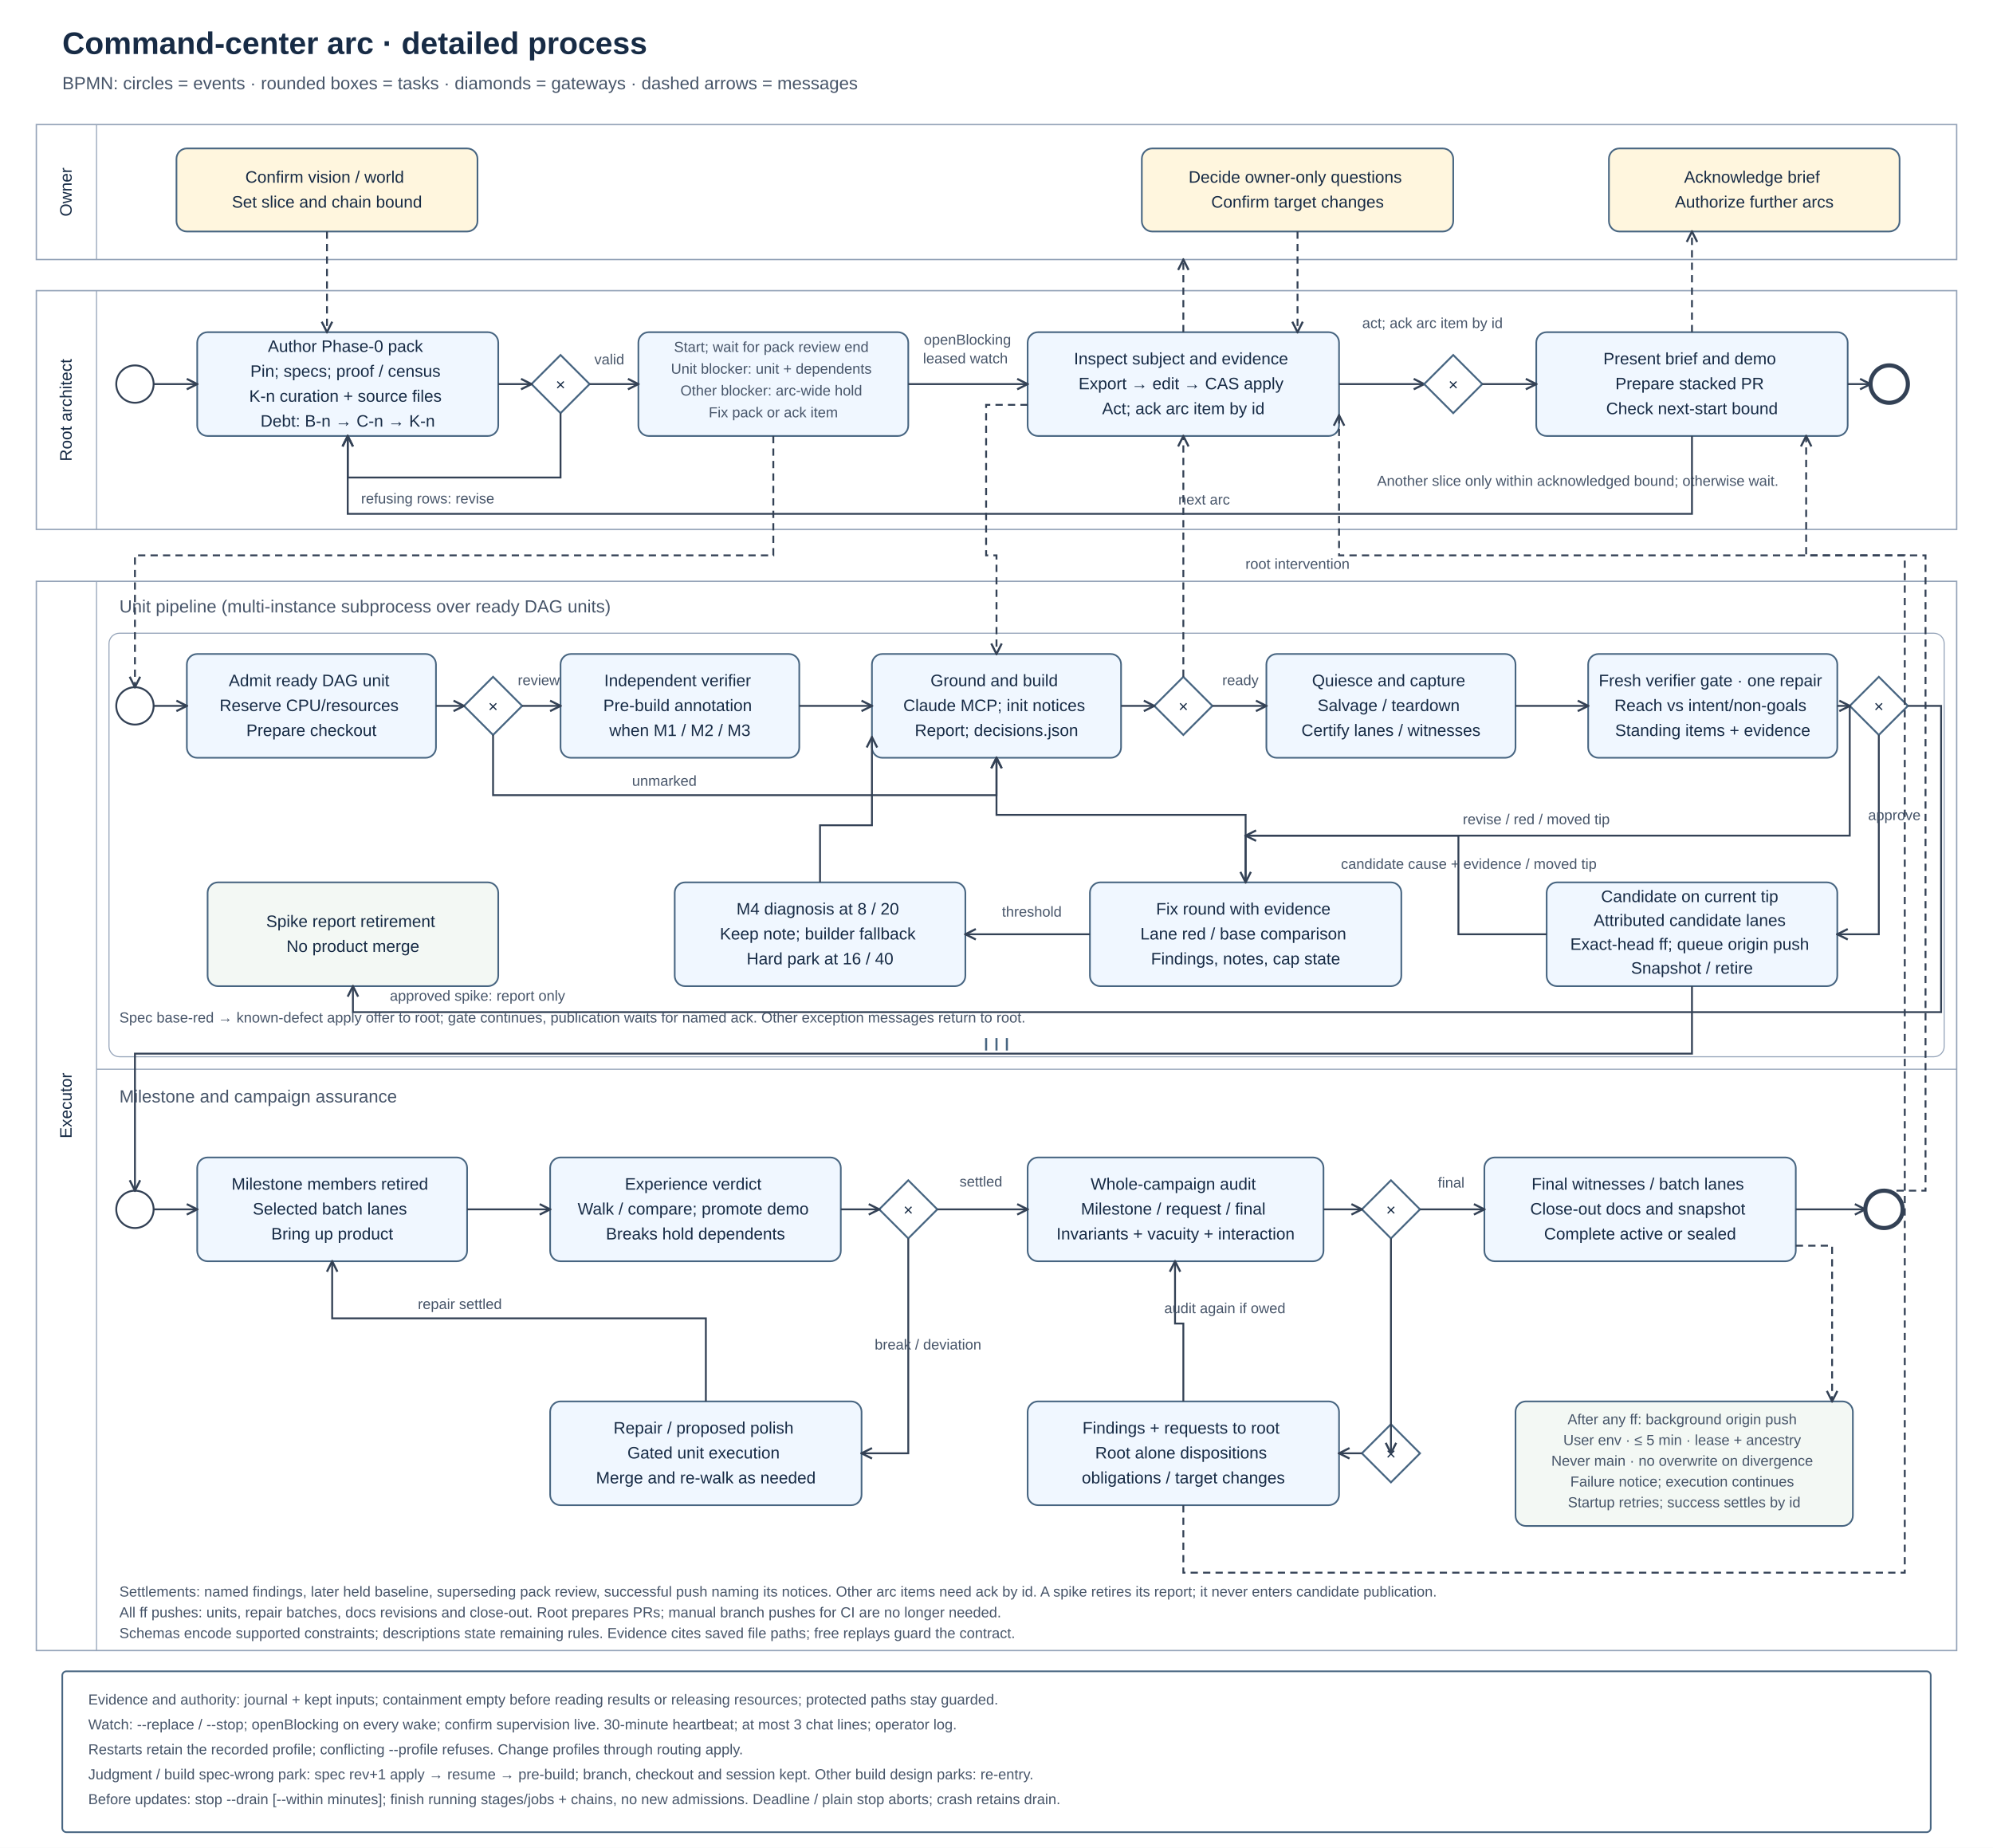
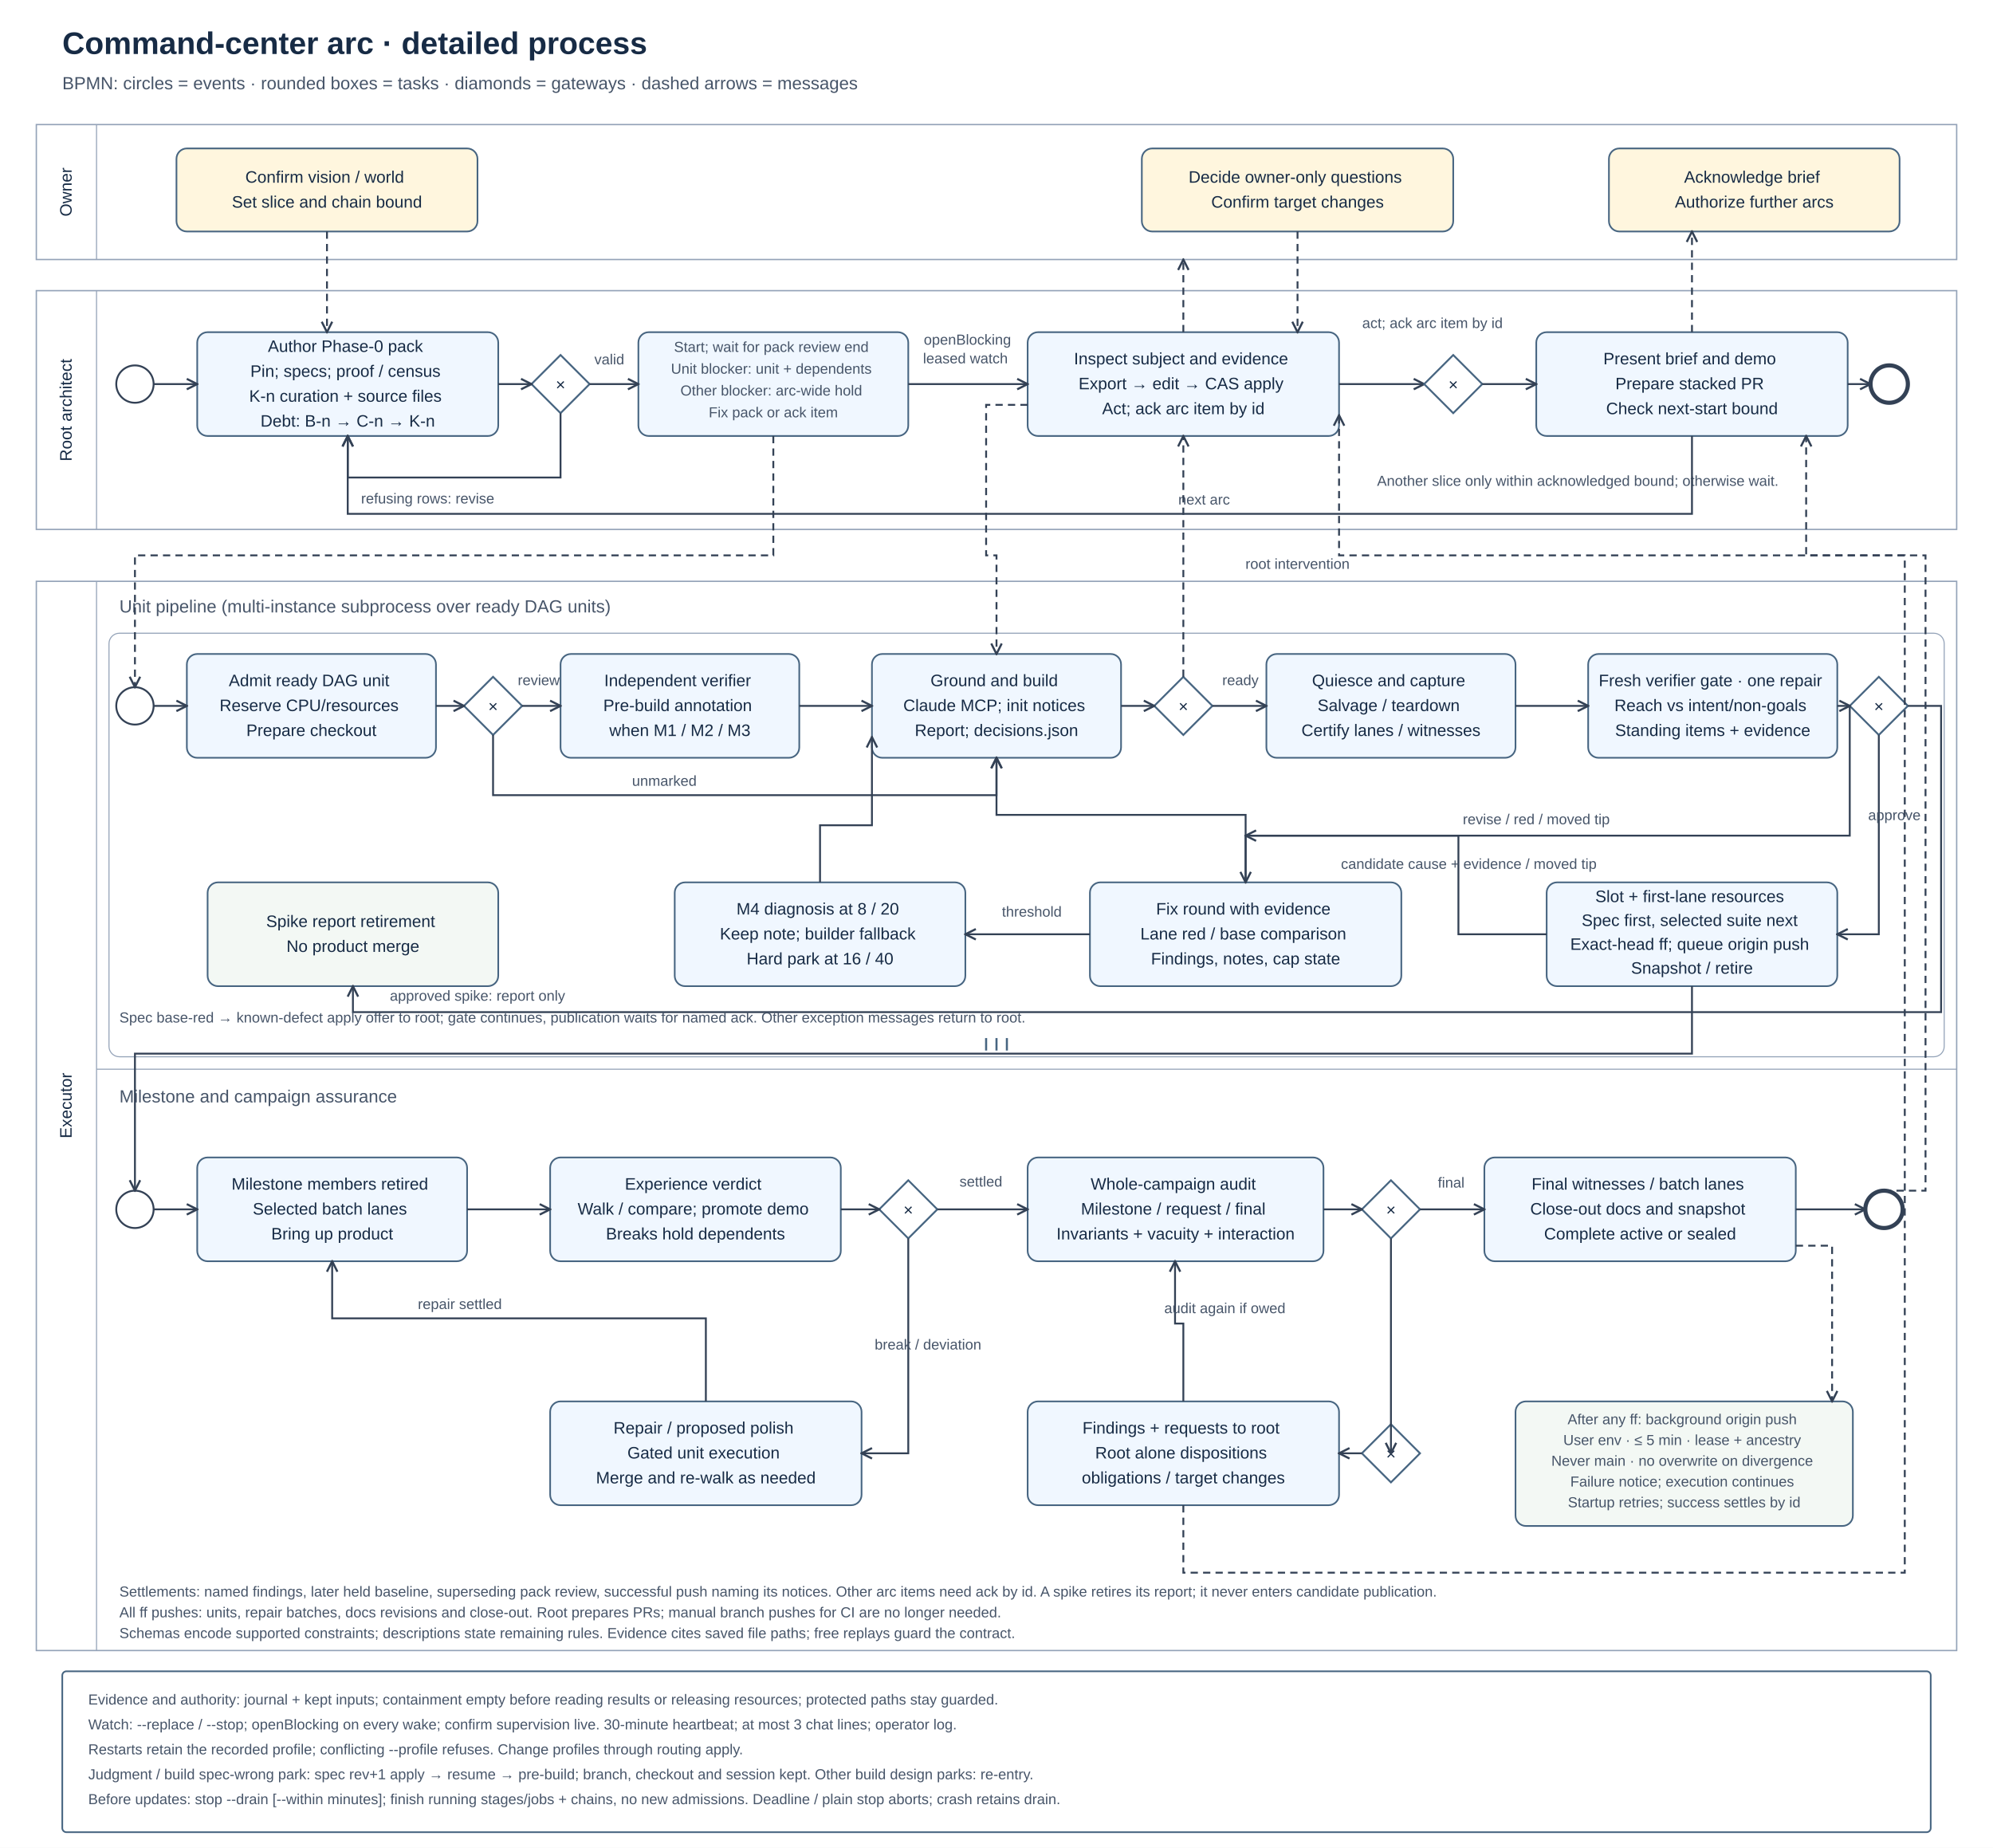
<svg xmlns="http://www.w3.org/2000/svg" width="1920" height="1780" viewBox="0 0 1920 1780" role="img" aria-labelledby="title desc">
  <defs>
    <marker id="arrow" viewBox="0 0 10 10" refX="9" refY="5" markerWidth="7" markerHeight="7" orient="auto-start-reverse">
      <path d="M 1 1 L 9 5 L 1 9" fill="none" stroke="#334155" stroke-width="1.6" />
    </marker>
  </defs>
  <style>text{font-family:Arial,Helvetica,sans-serif;fill:#172b45} .title{font-size:30px;font-weight:700}.sub{font-size:17px;fill:#475569}.label{font-size:16px}.small{font-size:14px;fill:#475569}.task{stroke:#476581;stroke-width:1.6}.edge{fill:none;stroke:#334155;stroke-width:1.8;marker-end:url(#arrow)}.msg{stroke-dasharray:7 5}.pool{fill:#fff;stroke:#94a3b8;stroke-width:1.3}</style>
  <rect width="1920" height="1780" fill="#fff" />
  <text x="60" y="52" class="title" text-anchor="start">
    <tspan x="60" dy="0">Command-center arc · detailed process</tspan>
  </text>
  <text x="60" y="86" class="sub" text-anchor="start">
    <tspan x="60" dy="0">BPMN: circles = events · rounded boxes = tasks · diamonds = gateways · dashed arrows = messages</tspan>
  </text>
  <rect x="35" y="120" width="1850" height="130" class="pool" />
  <path d="M93 120V250" stroke="#94a3b8" />
  <text transform="translate(69 185.0) rotate(-90)" text-anchor="middle" class="label">Owner</text>
  <rect x="35" y="280" width="1850" height="230" class="pool" />
  <path d="M93 280V510" stroke="#94a3b8" />
  <text transform="translate(69 395.0) rotate(-90)" text-anchor="middle" class="label">Root architect</text>
  <rect x="35" y="560" width="1850" height="1030" class="pool" />
  <path d="M93 560V1590" stroke="#94a3b8" />
  <text transform="translate(69 1065.0) rotate(-90)" text-anchor="middle" class="label">Executor</text>
  <rect x="170" y="143" width="290" height="80" rx="10" fill="#fff6de" class="task" />
  <text x="315.0" y="176.0" class="label" text-anchor="middle">
    <tspan x="315.0" dy="0">Confirm vision / world</tspan>
    <tspan x="315.0" dy="24">Set slice and chain bound</tspan>
  </text>
  <rect x="1100" y="143" width="300" height="80" rx="10" fill="#fff6de" class="task" />
  <text x="1250.0" y="176.0" class="label" text-anchor="middle">
    <tspan x="1250.0" dy="0">Decide owner-only questions</tspan>
    <tspan x="1250.0" dy="24">Confirm target changes</tspan>
  </text>
  <rect x="1550" y="143" width="280" height="80" rx="10" fill="#fff6de" class="task" />
  <text x="1690.0" y="176.0" class="label" text-anchor="middle">
    <tspan x="1690.0" dy="0">Acknowledge brief</tspan>
    <tspan x="1690.0" dy="24">Authorize further arcs</tspan>
  </text>
  <circle cx="130" cy="370" r="18" fill="#fff" stroke="#334155" stroke-width="1.8" />
  <rect x="190" y="320" width="290" height="100" rx="10" fill="#f0f7ff" class="task" />
  <text x="335.0" y="339.0" class="label" text-anchor="middle">
    <tspan x="335.0" dy="0">Author Phase-0 pack</tspan>
    <tspan x="335.0" dy="24">Pin; specs; proof / census</tspan>
    <tspan x="335.0" dy="24">K-n curation + source files</tspan>
    <tspan x="335.0" dy="24">Debt: B-n → C-n → K-n</tspan>
  </text>
  <path d="M540 342L568 370L540 398L512 370Z" fill="#fff" stroke="#476581" stroke-width="1.8" />
  <text x="540" y="376" class="label" text-anchor="middle">
    <tspan x="540" dy="0">×</tspan>
  </text>
  <rect x="615" y="320" width="260" height="100" rx="10" fill="#f0f7ff" class="task" />
  <text x="745.0" y="339" class="small" text-anchor="middle">
    <tspan x="745.0" dy="0">Start; wait for pack review end</tspan>
    <tspan x="745.0" dy="21">Unit blocker: unit + dependents</tspan>
    <tspan x="745.0" dy="21">Other blocker: arc-wide hold</tspan>
    <tspan x="745.0" dy="21">Fix pack or ack item</tspan>
  </text>
  <rect x="990" y="320" width="300" height="100" rx="10" fill="#f0f7ff" class="task" />
  <text x="1140.0" y="351.0" class="label" text-anchor="middle">
    <tspan x="1140.0" dy="0">Inspect subject and evidence</tspan>
    <tspan x="1140.0" dy="24">Export → edit → CAS apply</tspan>
    <tspan x="1140.0" dy="24">Act; ack arc item by id</tspan>
  </text>
  <rect x="1480" y="320" width="300" height="100" rx="10" fill="#f0f7ff" class="task" />
  <text x="1630.0" y="351.0" class="label" text-anchor="middle">
    <tspan x="1630.0" dy="0">Present brief and demo</tspan>
    <tspan x="1630.0" dy="24">Prepare stacked PR</tspan>
    <tspan x="1630.0" dy="24">Check next-start bound</tspan>
  </text>
  <circle cx="1820" cy="370" r="18" fill="#fff" stroke="#334155" stroke-width="4" />
  <polyline points="148,370 190,370" class="edge" />
  <polyline points="480,370 512,370" class="edge" />
  <polyline points="568,370 615,370" class="edge" />
  <text x="587" y="351" class="small" text-anchor="middle">
    <tspan x="587" dy="0">valid</tspan>
  </text>
  <polyline points="540,398 540,460 335,460 335,420" class="edge" />
  <text x="412" y="485" class="small" text-anchor="middle">
    <tspan x="412" dy="0">refusing rows: revise</tspan>
  </text>
  <polyline points="875,370 990,370" class="edge" />
  <text x="932" y="350" class="small" text-anchor="middle">
    <tspan x="932" dy="0">leased watch</tspan>
    <tspan x="932" dy="-18">openBlocking</tspan>
  </text>
  <polyline points="1290,370 1372,370" class="edge" />
  <text x="1380" y="316" class="small" text-anchor="middle">
    <tspan x="1380" dy="0">act; ack arc item by id</tspan>
  </text>
  <path d="M1400 342L1428 370L1400 398L1372 370Z" fill="#fff" stroke="#476581" stroke-width="1.8" />
  <text x="1400" y="376" class="label" text-anchor="middle">
    <tspan x="1400" dy="0">×</tspan>
  </text>
  <polyline points="1428,370 1480,370" class="edge" />
  <polyline points="1780,370 1802,370" class="edge" />
  <polyline points="315,223 315,320" class="edge msg" />
  <polyline points="1140,320 1140,250" class="edge msg" />
  <polyline points="1250,223 1250,320" class="edge msg" />
  <polyline points="1630,320 1630,223" class="edge msg" />
  <text x="1520" y="468" class="small" text-anchor="middle">
    <tspan x="1520" dy="0">Another slice only within acknowledged bound; otherwise wait.</tspan>
  </text>
  <polyline points="1630,420 1630,495 335,495 335,420" class="edge" />
  <text x="1160" y="486" class="small" text-anchor="middle">
    <tspan x="1160" dy="0">next arc</tspan>
  </text>
  <path d="M93 1030H1885" stroke="#94a3b8" />
  <text x="115" y="590" class="sub" text-anchor="start">
    <tspan x="115" dy="0">Unit pipeline (multi-instance subprocess over ready DAG units)</tspan>
  </text>
  <rect x="105" y="610" width="1768" height="408" rx="10" fill="none" stroke="#94a3b8" />
  <path d="M950 1000v12 M960 1000v12 M970 1000v12" stroke="#476581" stroke-width="2" />
  <circle cx="130" cy="680" r="18" fill="#fff" stroke="#334155" stroke-width="1.8" />
  <rect x="180" y="630" width="240" height="100" rx="10" fill="#f0f7ff" class="task" />
  <text x="300.0" y="661.0" class="label" text-anchor="middle">
    <tspan x="300.0" dy="0">Admit ready DAG unit</tspan>
    <tspan x="300.0" dy="24">Reserve CPU/resources</tspan>
    <tspan x="300.0" dy="24">Prepare checkout</tspan>
  </text>
  <path d="M475 652L503 680L475 708L447 680Z" fill="#fff" stroke="#476581" stroke-width="1.8" />
  <text x="475" y="686" class="label" text-anchor="middle">
    <tspan x="475" dy="0">×</tspan>
  </text>
  <rect x="540" y="630" width="230" height="100" rx="10" fill="#f0f7ff" class="task" />
  <text x="655.0" y="661.0" class="label" text-anchor="middle">
    <tspan x="655.0" dy="0">Independent verifier</tspan>
    <tspan x="655.0" dy="24">Pre-build annotation</tspan>
    <tspan x="655.0" dy="24">when M1 / M2 / M3</tspan>
  </text>
  <rect x="840" y="630" width="240" height="100" rx="10" fill="#f0f7ff" class="task" />
  <text x="960.0" y="661.0" class="label" text-anchor="middle">
    <tspan x="960.0" dy="0">Ground and build</tspan>
    <tspan x="960.0" dy="24">Claude MCP; init notices</tspan>
    <tspan x="960.0" dy="24">Report; decisions.json</tspan>
  </text>
  <path d="M1140 652L1168 680L1140 708L1112 680Z" fill="#fff" stroke="#476581" stroke-width="1.8" />
  <text x="1140" y="686" class="label" text-anchor="middle">
    <tspan x="1140" dy="0">×</tspan>
  </text>
  <rect x="1220" y="630" width="240" height="100" rx="10" fill="#f0f7ff" class="task" />
  <text x="1340.0" y="661.0" class="label" text-anchor="middle">
    <tspan x="1340.0" dy="0">Quiesce and capture</tspan>
    <tspan x="1340.0" dy="24">Salvage / teardown</tspan>
    <tspan x="1340.0" dy="24">Certify lanes / witnesses</tspan>
  </text>
  <rect x="1530" y="630" width="240" height="100" rx="10" fill="#f0f7ff" class="task" />
  <text x="1650.0" y="661.0" class="label" text-anchor="middle">
    <tspan x="1650.0" dy="0">Fresh verifier gate · one repair</tspan>
    <tspan x="1650.0" dy="24">Reach vs intent/non-goals</tspan>
    <tspan x="1650.0" dy="24">Standing items + evidence</tspan>
  </text>
  <polyline points="148,680 180,680" class="edge" />
  <polyline points="420,680 447,680" class="edge" />
  <polyline points="503,680 540,680" class="edge" />
  <text x="519" y="660" class="small" text-anchor="middle">
    <tspan x="519" dy="0">review</tspan>
  </text>
  <polyline points="770,680 840,680" class="edge" />
  <polyline points="475,708 475,766 960,766 960,730" class="edge" />
  <text x="640" y="757" class="small" text-anchor="middle">
    <tspan x="640" dy="0">unmarked</tspan>
  </text>
  <polyline points="1080,680 1112,680" class="edge" />
  <polyline points="1168,680 1220,680" class="edge" />
  <text x="1195" y="660" class="small" text-anchor="middle">
    <tspan x="1195" dy="0">ready</tspan>
  </text>
  <polyline points="1460,680 1530,680" class="edge" />
  <polyline points="745,420 745,535 130,535 130,662" class="edge msg" />
  <path d="M1810 652L1838 680L1810 708L1782 680Z" fill="#fff" stroke="#476581" stroke-width="1.8" />
  <text x="1810" y="686" class="label" text-anchor="middle">
    <tspan x="1810" dy="0">×</tspan>
  </text>
  <polyline points="1770,680 1782,680" class="edge" />
  <rect x="1490" y="850" width="280" height="100" rx="10" fill="#f0f7ff" class="task" />
  <text x="1630.0" y="869" class="label" text-anchor="middle">
-     <tspan x="1630.0" dy="0">Candidate on current tip</tspan>
-     <tspan x="1630.0" dy="23">Attributed candidate lanes</tspan>
+     <tspan x="1630.0" dy="0">Slot + first-lane resources</tspan>
+     <tspan x="1630.0" dy="23">Spec first, selected suite next</tspan>
    <tspan x="1630.0" dy="23">Exact-head ff; queue origin push</tspan>
    <tspan x="1630.0" dy="23">Snapshot / retire</tspan>
  </text>
  <polyline points="1810,708 1810,900 1770,900" class="edge" />
  <text x="1825" y="790" class="small" text-anchor="middle">
    <tspan x="1825" dy="0">approve</tspan>
  </text>
  <rect x="1050" y="850" width="300" height="100" rx="10" fill="#f0f7ff" class="task" />
  <text x="1200.0" y="881.0" class="label" text-anchor="middle">
    <tspan x="1200.0" dy="0">Fix round with evidence</tspan>
    <tspan x="1200.0" dy="24">Lane red / base comparison</tspan>
    <tspan x="1200.0" dy="24">Findings, notes, cap state</tspan>
  </text>
  <rect x="650" y="850" width="280" height="100" rx="10" fill="#f0f7ff" class="task" />
  <text x="790.0" y="881.0" class="label" text-anchor="middle">
    <tspan x="790.0" dy="0">M4 diagnosis at 8 / 20</tspan>
    <tspan x="790.0" dy="24">Keep note; builder fallback</tspan>
    <tspan x="790.0" dy="24">Hard park at 16 / 40</tspan>
  </text>
  <rect x="200" y="850" width="280" height="100" rx="10" fill="#f3f8f4" class="task" />
  <text x="340.0" y="893.0" class="label" text-anchor="middle">
    <tspan x="340.0" dy="0">Spike report retirement</tspan>
    <tspan x="340.0" dy="24">No product merge</tspan>
  </text>
  <polyline points="1782,680 1782,805 1200,805 1200,850" class="edge" />
  <text x="1480" y="794" class="small" text-anchor="middle">
    <tspan x="1480" dy="0">revise / red / moved tip</tspan>
  </text>
  <polyline points="1200,850 1200,785 960,785 960,730" class="edge" />
  <polyline points="1050,900 930,900" class="edge" />
  <text x="994" y="883" class="small" text-anchor="middle">
    <tspan x="994" dy="0">threshold</tspan>
  </text>
  <polyline points="790,850 790,795 840,795 840,710" class="edge" />
  <polyline points="1838,680 1870,680 1870,975 340,975 340,950" class="edge" />
  <text x="460" y="964" class="small" text-anchor="middle">
    <tspan x="460" dy="0">approved spike: report only</tspan>
  </text>
  <polyline points="1490,900 1405,900 1405,805 1200,805" class="edge" />
  <text x="1415" y="837" class="small" text-anchor="middle">
    <tspan x="1415" dy="0">candidate cause + evidence / moved tip</tspan>
  </text>
  <text x="115" y="985" class="small" text-anchor="start">
    <tspan x="115" dy="0">Spec base-red → known-defect apply offer to root; gate continues, publication waits for named ack. Other exception messages return to root.</tspan>
  </text>
  <polyline points="1140,652 1140,535 1140,420" class="edge msg" />
  <text x="1250" y="548" class="small" text-anchor="middle">
    <tspan x="1250" dy="0">root intervention</tspan>
  </text>
  <polyline points="990,390 950,390 950,535 960,535 960,630" class="edge msg" />
  <text x="115" y="1062" class="sub" text-anchor="start">
    <tspan x="115" dy="0">Milestone and campaign assurance</tspan>
  </text>
  <circle cx="130" cy="1165" r="18" fill="#fff" stroke="#334155" stroke-width="1.8" />
  <rect x="190" y="1115" width="260" height="100" rx="10" fill="#f0f7ff" class="task" />
  <text x="320.0" y="1146.0" class="label" text-anchor="middle">
    <tspan x="320.0" dy="0">Milestone members retired</tspan>
    <tspan x="320.0" dy="24">Selected batch lanes</tspan>
    <tspan x="320.0" dy="24">Bring up product</tspan>
  </text>
  <rect x="530" y="1115" width="280" height="100" rx="10" fill="#f0f7ff" class="task" />
  <text x="670.0" y="1146.0" class="label" text-anchor="middle">
    <tspan x="670.0" dy="0">Experience verdict</tspan>
    <tspan x="670.0" dy="24">Walk / compare; promote demo</tspan>
    <tspan x="670.0" dy="24">Breaks hold dependents</tspan>
  </text>
  <path d="M875 1137L903 1165L875 1193L847 1165Z" fill="#fff" stroke="#476581" stroke-width="1.8" />
  <text x="875" y="1171" class="label" text-anchor="middle">
    <tspan x="875" dy="0">×</tspan>
  </text>
  <rect x="990" y="1115" width="285" height="100" rx="10" fill="#f0f7ff" class="task" />
  <text x="1132.5" y="1146.0" class="label" text-anchor="middle">
    <tspan x="1132.5" dy="0">Whole-campaign audit</tspan>
    <tspan x="1132.5" dy="24">Milestone / request / final</tspan>
    <tspan x="1132.5" dy="24">Invariants + vacuity + interaction</tspan>
  </text>
  <path d="M1340 1137L1368 1165L1340 1193L1312 1165Z" fill="#fff" stroke="#476581" stroke-width="1.8" />
  <text x="1340" y="1171" class="label" text-anchor="middle">
    <tspan x="1340" dy="0">×</tspan>
  </text>
  <rect x="1430" y="1115" width="300" height="100" rx="10" fill="#f0f7ff" class="task" />
  <text x="1580.0" y="1146.0" class="label" text-anchor="middle">
    <tspan x="1580.0" dy="0">Final witnesses / batch lanes</tspan>
    <tspan x="1580.0" dy="24">Close-out docs and snapshot</tspan>
    <tspan x="1580.0" dy="24">Complete active or sealed</tspan>
  </text>
  <circle cx="1815" cy="1165" r="18" fill="#fff" stroke="#334155" stroke-width="4" />
  <rect x="1460" y="1350" width="325" height="120" rx="10" fill="#f3f8f4" class="task" />
  <text x="1622.5" y="1372" class="small" text-anchor="middle">
    <tspan x="1622.5" dy="0">After any ff: background origin push</tspan>
    <tspan x="1622.5" dy="20">User env · ≤ 5 min · lease + ancestry</tspan>
    <tspan x="1622.5" dy="20">Never main · no overwrite on divergence</tspan>
    <tspan x="1622.5" dy="20">Failure notice; execution continues</tspan>
    <tspan x="1622.5" dy="20">Startup retries; success settles by id</tspan>
  </text>
  <polyline points="1730,1200 1765,1200 1765,1350" class="edge msg" />
  <polyline points="1630,950 1630,1015 130,1015 130,1147" class="edge" />
  <polyline points="148,1165 190,1165" class="edge" />
  <polyline points="450,1165 530,1165" class="edge" />
  <polyline points="810,1165 847,1165" class="edge" />
  <polyline points="903,1165 990,1165" class="edge" />
  <text x="945" y="1143" class="small" text-anchor="middle">
    <tspan x="945" dy="0">settled</tspan>
  </text>
  <polyline points="1275,1165 1312,1165" class="edge" />
  <polyline points="1368,1165 1430,1165" class="edge" />
  <text x="1398" y="1144" class="small" text-anchor="middle">
    <tspan x="1398" dy="0">final</tspan>
  </text>
  <polyline points="1730,1165 1797,1165" class="edge" />
  <rect x="530" y="1350" width="300" height="100" rx="10" fill="#f0f7ff" class="task" />
  <text x="680.0" y="1381.0" class="label" text-anchor="middle">
    <tspan x="680.0" dy="0">Repair / proposed polish</tspan>
    <tspan x="680.0" dy="24">Gated unit execution</tspan>
    <tspan x="680.0" dy="24">Merge and re-walk as needed</tspan>
  </text>
  <rect x="990" y="1350" width="300" height="100" rx="10" fill="#f0f7ff" class="task" />
  <text x="1140.0" y="1381.0" class="label" text-anchor="middle">
    <tspan x="1140.0" dy="0">Findings + requests to root</tspan>
    <tspan x="1140.0" dy="24">Root alone dispositions</tspan>
    <tspan x="1140.0" dy="24">obligations / target changes</tspan>
  </text>
  <path d="M1340 1372L1368 1400L1340 1428L1312 1400Z" fill="#fff" stroke="#476581" stroke-width="1.8" />
  <text x="1340" y="1406" class="label" text-anchor="middle">
    <tspan x="1340" dy="0">×</tspan>
  </text>
  <polyline points="875,1193 875,1400 830,1400" class="edge" />
  <text x="894" y="1300" class="small" text-anchor="middle">
    <tspan x="894" dy="0">break / deviation</tspan>
  </text>
  <polyline points="680,1350 680,1270 320,1270 320,1215" class="edge" />
  <text x="443" y="1261" class="small" text-anchor="middle">
    <tspan x="443" dy="0">repair settled</tspan>
  </text>
  <polyline points="1340,1193 1340,1400" class="edge" />
  <polyline points="1312,1400 1290,1400" class="edge" />
  <polyline points="1140,1350 1140,1275 1132,1275 1132,1215" class="edge" />
  <text x="1180" y="1265" class="small" text-anchor="middle">
    <tspan x="1180" dy="0">audit again if owed</tspan>
  </text>
  <polyline points="1140,1450 1140,1515 1835,1515 1835,535 1290,535 1290,400" class="edge msg" />
  <polyline points="1815,1147 1855,1147 1855,535 1740,535 1740,420" class="edge msg" />
  <text x="115" y="1538" class="small" text-anchor="start">
    <tspan x="115" dy="0">Settlements: named findings, later held baseline, superseding pack review, successful push naming its notices. Other arc items need ack by id. A spike retires its report; it never enters candidate publication.</tspan>
    <tspan x="115" dy="20">All ff pushes: units, repair batches, docs revisions and close-out. Root prepares PRs; manual branch pushes for CI are no longer needed.</tspan>
    <tspan x="115" dy="20">Schemas encode supported constraints; descriptions state remaining rules. Evidence cites saved file paths; free replays guard the contract.</tspan>
  </text>
  <rect x="60" y="1610" width="1800" height="155" rx="4" fill="#fff" class="task" />
  <text x="85" y="1642" class="small" text-anchor="start">
    <tspan x="85" dy="0">Evidence and authority: journal + kept inputs; containment empty before reading results or releasing resources; protected paths stay guarded.</tspan>
    <tspan x="85" dy="24">Watch: --replace / --stop; openBlocking on every wake; confirm supervision live. 30-minute heartbeat; at most 3 chat lines; operator log.</tspan>
    <tspan x="85" dy="24">Restarts retain the recorded profile; conflicting --profile refuses. Change profiles through routing apply.</tspan>
    <tspan x="85" dy="24">Judgment / build spec-wrong park: spec rev+1 apply → resume → pre-build; branch, checkout and session kept. Other build design parks: re-entry.</tspan>
    <tspan x="85" dy="24">Before updates: stop --drain [--within minutes]; finish running stages/jobs + chains, no new admissions. Deadline / plain stop aborts; crash retains drain.</tspan>
  </text>
</svg>
